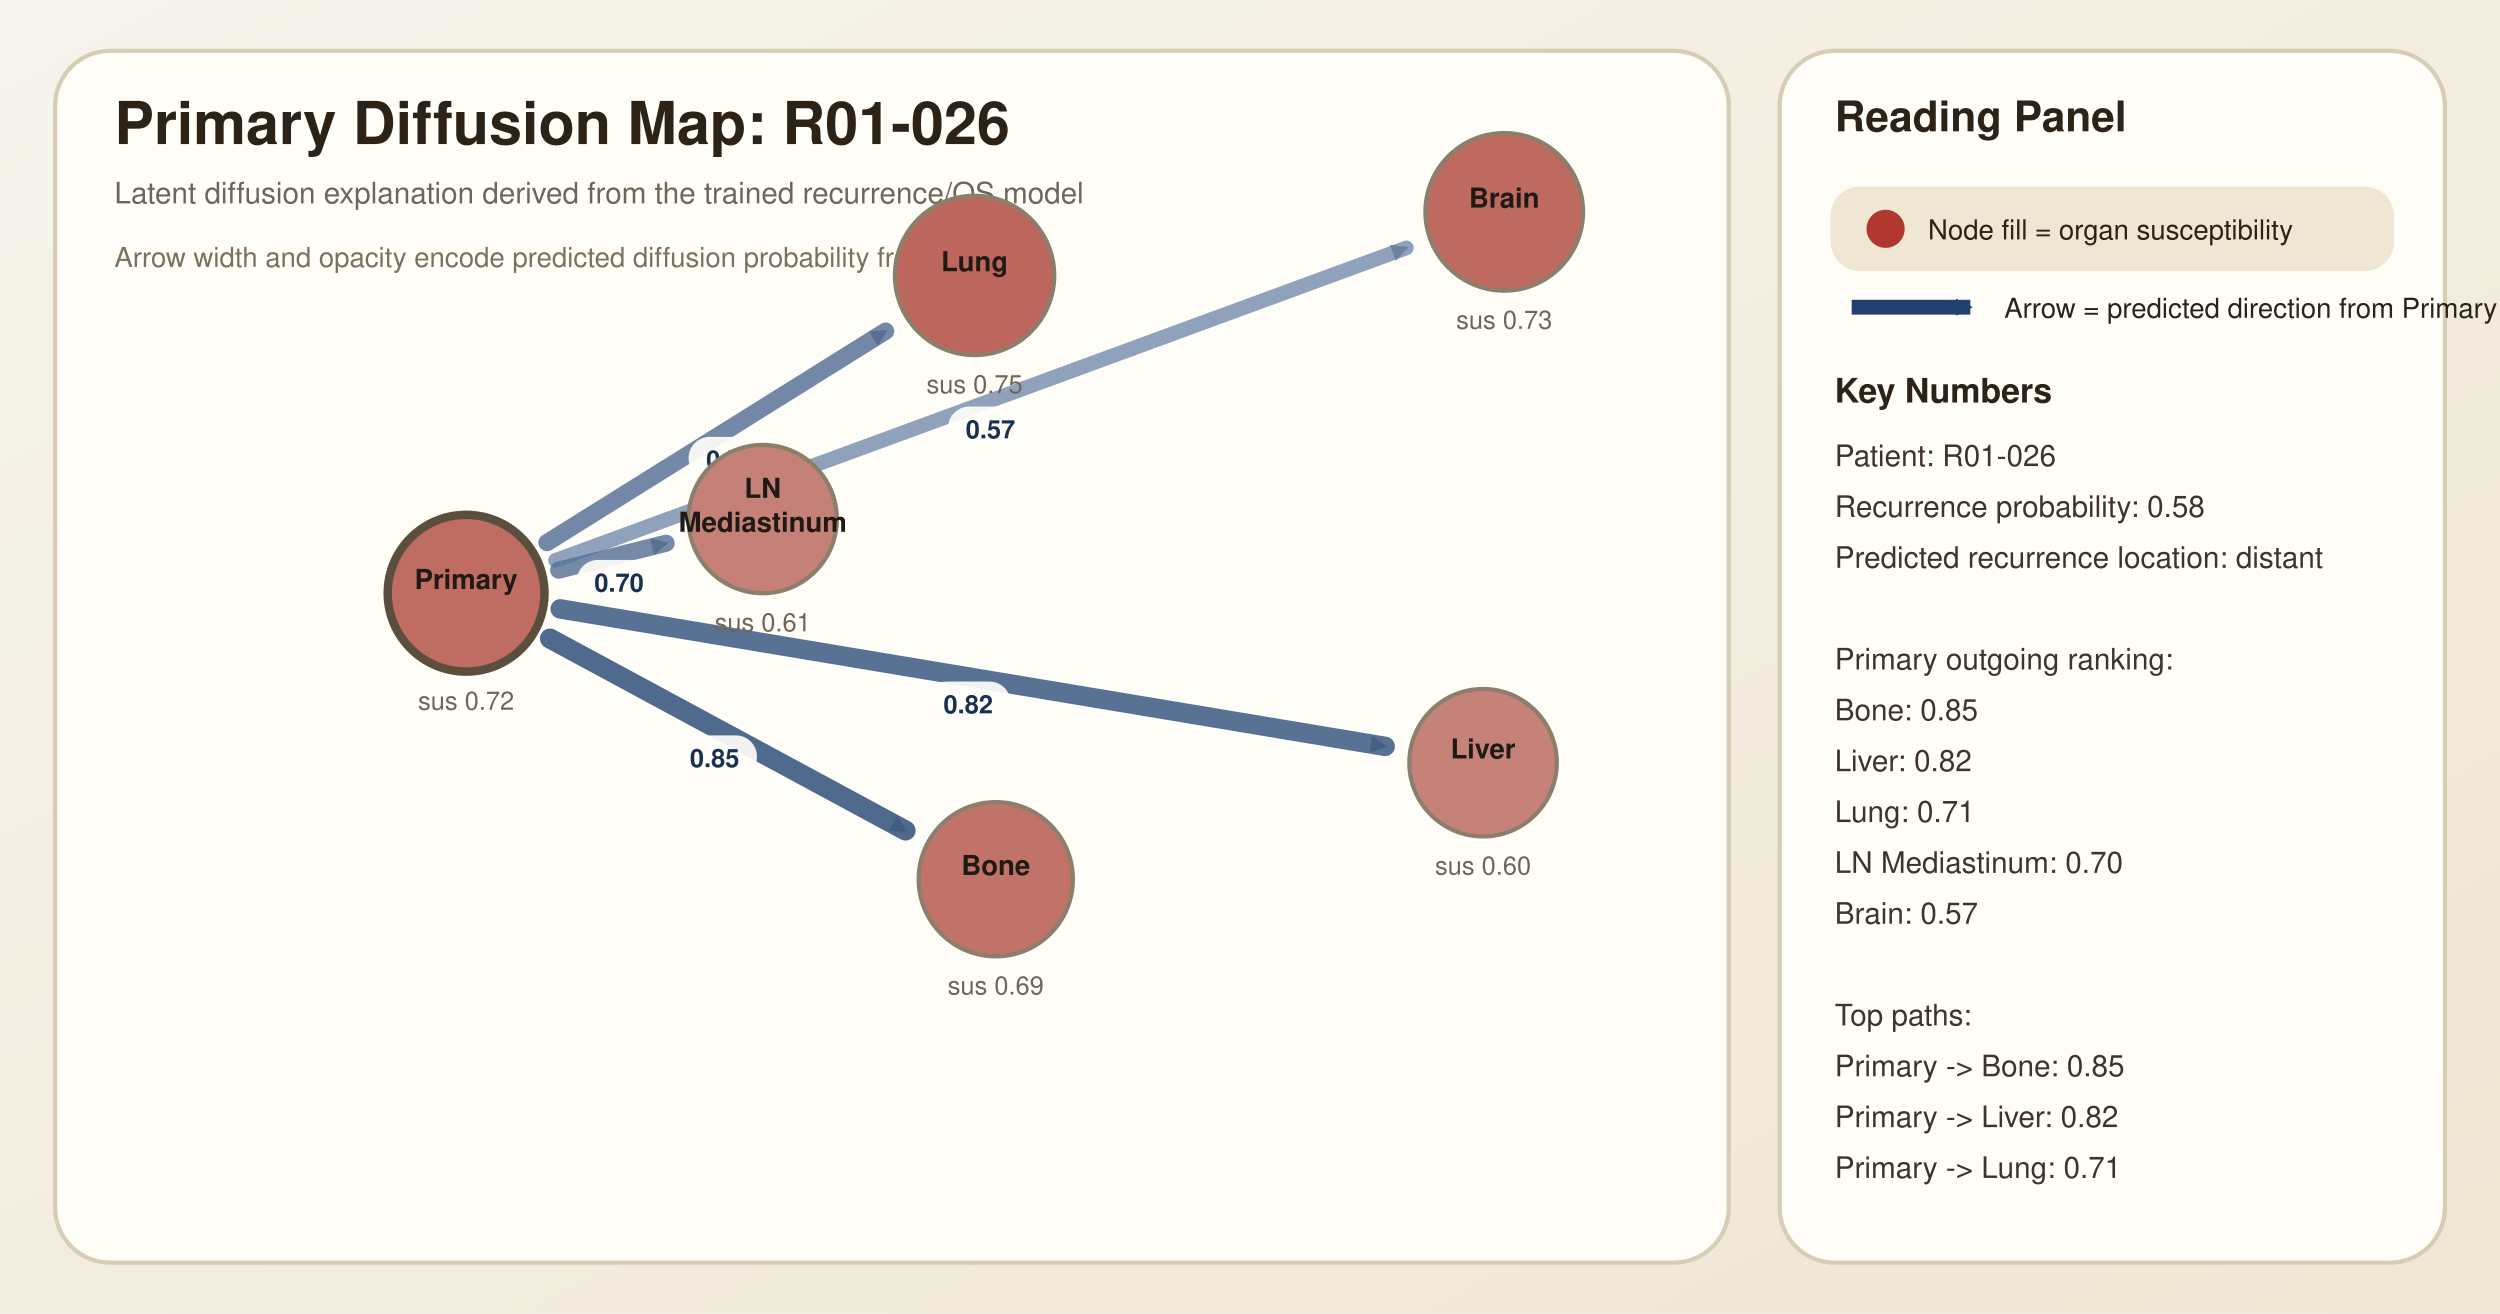
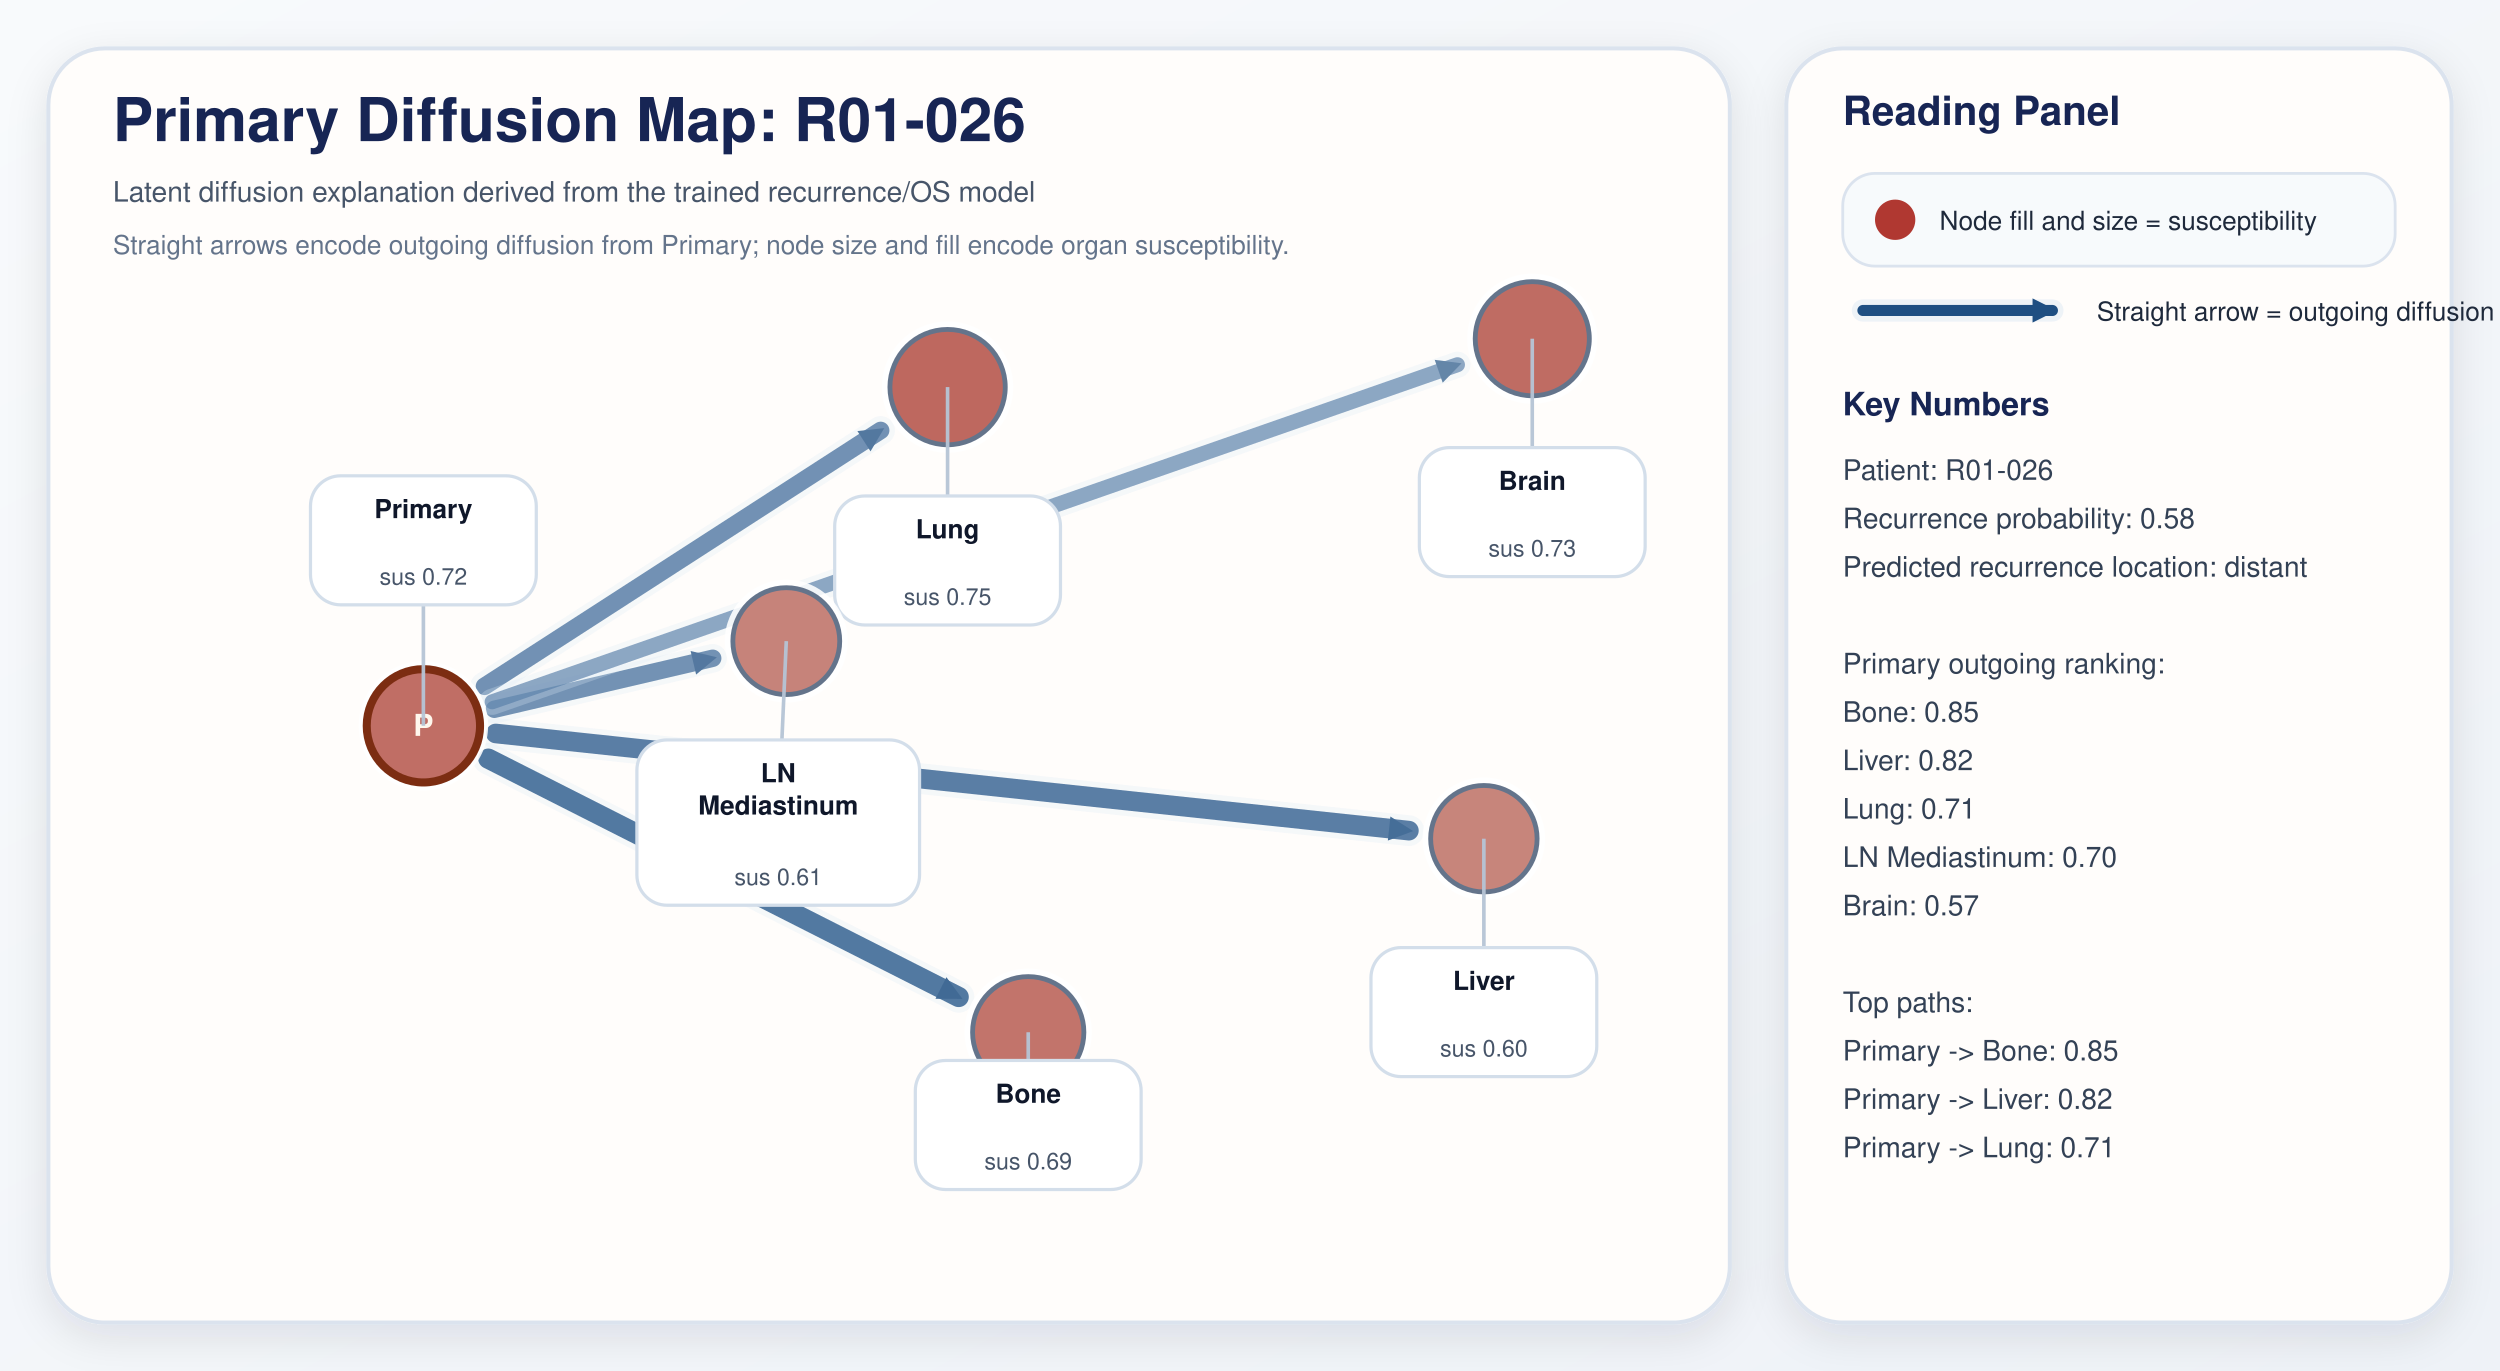
- <svg xmlns="http://www.w3.org/2000/svg" width="1180" height="620" viewBox="0 0 1180 620">
+ <svg xmlns="http://www.w3.org/2000/svg" width="1240" height="680" viewBox="0 0 1240 680">
  <defs>
    <linearGradient id="bg" x1="0%" y1="0%" x2="100%" y2="100%">
-       <stop offset="0%" stop-color="#f6f4ed" />
-       <stop offset="100%" stop-color="#efe6d3" />
+       <stop offset="0%" stop-color="#f8fafc" />
+       <stop offset="100%" stop-color="#eef2f7" />
    </linearGradient>
-     <marker id="arrow" viewBox="0 0 10 10" refX="8.5" refY="5" markerWidth="8" markerHeight="8" markerUnits="userSpaceOnUse" orient="auto-start-reverse">
-       <path d="M 0 0 L 10 5 L 0 10 z" fill="#20406d" />
+     <filter id="softShadow" x="-20%" y="-20%" width="140%" height="140%">
+       <feDropShadow dx="0" dy="6" stdDeviation="10" flood-color="#0f172a" flood-opacity="0.10" />
+     </filter>
+     <marker id="arrow" viewBox="0 0 14 14" refX="11.5" refY="7" markerWidth="12" markerHeight="12" markerUnits="userSpaceOnUse" orient="auto-start-reverse">
+       <path d="M 0 0 L 14 7 L 0 14 z" fill="#1f4f82" />
    </marker>
  </defs>
-   <rect x="0" y="0" width="1180" height="620" fill="url(#bg)" />
-   <rect x="26" y="24" width="790" height="572" rx="26" fill="#fffdf8" stroke="#d7ccb5" stroke-width="2" />
-   <rect x="840" y="24" width="314" height="572" rx="26" fill="#fffdf8" stroke="#d7ccb5" stroke-width="2" />
-   <text x="54" y="68" font-family="Helvetica, Arial, sans-serif" font-size="28" font-weight="700" fill="#2c2318">Primary Diffusion Map: R01-026</text>
-   <text x="54" y="96" font-family="Helvetica, Arial, sans-serif" font-size="14" fill="#6f6558">Latent diffusion explanation derived from the trained recurrence/OS model</text>
-   <text x="54" y="126" font-family="Helvetica, Arial, sans-serif" font-size="13" fill="#7c715f">Arrow width and opacity encode predicted diffusion probability from Primary.</text>
-   <text x="866" y="62" font-family="Helvetica, Arial, sans-serif" font-size="20" font-weight="700" fill="#2c2318">Reading Panel</text>
-   <line x1="259.6" y1="301.4" x2="427.4" y2="392.0" stroke="#32517c" stroke-width="9.48" stroke-linecap="round" opacity="0.854" marker-end="url(#arrow)" />
-   <rect x="317.3" y="347.1" width="40" height="20" rx="10" fill="#fffdf8" opacity="0.92" />
-   <text x="337.3" y="362.1" text-anchor="middle" font-family="Helvetica, Arial, sans-serif" font-size="12" font-weight="700" fill="#183153">0.85</text>
-   <line x1="264.4" y1="287.4" x2="653.8" y2="352.3" stroke="#365580" stroke-width="9.19" stroke-linecap="round" opacity="0.831" marker-end="url(#arrow)" />
-   <rect x="437.0" y="321.7" width="40" height="20" rx="10" fill="#fffdf8" opacity="0.92" />
-   <text x="457.0" y="336.7" text-anchor="middle" font-family="Helvetica, Arial, sans-serif" font-size="12" font-weight="700" fill="#183153">0.82</text>
-   <line x1="258.2" y1="256.1" x2="418.0" y2="156.3" stroke="#44628b" stroke-width="8.16" stroke-linecap="round" opacity="0.749" marker-end="url(#arrow)" />
-   <rect x="325.0" y="206.2" width="40" height="20" rx="10" fill="#fffdf8" opacity="0.92" />
-   <text x="345.0" y="221.2" text-anchor="middle" font-family="Helvetica, Arial, sans-serif" font-size="12" font-weight="700" fill="#183153">0.71</text>
-   <line x1="263.7" y1="269.1" x2="314.4" y2="256.4" stroke="#44638c" stroke-width="8.11" stroke-linecap="round" opacity="0.745" marker-end="url(#arrow)" />
-   <rect x="272.2" y="264.3" width="40" height="20" rx="10" fill="#fffdf8" opacity="0.92" />
-   <text x="292.2" y="279.3" text-anchor="middle" font-family="Helvetica, Arial, sans-serif" font-size="12" font-weight="700" fill="#183153">0.70</text>
-   <line x1="262.2" y1="264.5" x2="663.8" y2="117.0" stroke="#54729a" stroke-width="6.93" stroke-linecap="round" opacity="0.650" marker-end="url(#arrow)" />
-   <rect x="447.5" y="191.9" width="40" height="20" rx="10" fill="#fffdf8" opacity="0.92" />
-   <text x="467.5" y="206.9" text-anchor="middle" font-family="Helvetica, Arial, sans-serif" font-size="12" font-weight="700" fill="#183153">0.57</text>
-   <circle cx="220.0" cy="280.0" r="37.0" fill="#bf6c63" stroke="#5b4e3c" stroke-width="4" />
-   <text x="220.0" y="278.0" text-anchor="middle" font-family="Helvetica, Arial, sans-serif" font-size="13" font-weight="700" fill="#1f1a14">Primary</text>
-   <text x="220.0" y="335.0" text-anchor="middle" font-family="Helvetica, Arial, sans-serif" font-size="12" fill="#6f6558">sus 0.72</text>
-   <circle cx="460.0" cy="130.0" r="37.6" fill="#bd665d" stroke="#8b7f6c" stroke-width="2" />
-   <text x="460.0" y="128.0" text-anchor="middle" font-family="Helvetica, Arial, sans-serif" font-size="13" font-weight="700" fill="#1f1a14">Lung</text>
-   <text x="460.0" y="185.6" text-anchor="middle" font-family="Helvetica, Arial, sans-serif" font-size="12" fill="#6f6558">sus 0.75</text>
-   <circle cx="470.0" cy="415.0" r="36.4" fill="#c17269" stroke="#8b7f6c" stroke-width="2" />
-   <text x="470.0" y="413.0" text-anchor="middle" font-family="Helvetica, Arial, sans-serif" font-size="13" font-weight="700" fill="#1f1a14">Bone</text>
-   <text x="470.0" y="469.4" text-anchor="middle" font-family="Helvetica, Arial, sans-serif" font-size="12" fill="#6f6558">sus 0.69</text>
-   <circle cx="700.0" cy="360.0" r="34.8" fill="#c68279" stroke="#8b7f6c" stroke-width="2" />
-   <text x="700.0" y="358.0" text-anchor="middle" font-family="Helvetica, Arial, sans-serif" font-size="13" font-weight="700" fill="#1f1a14">Liver</text>
-   <text x="700.0" y="412.8" text-anchor="middle" font-family="Helvetica, Arial, sans-serif" font-size="12" fill="#6f6558">sus 0.60</text>
-   <circle cx="360.0" cy="245.0" r="35.0" fill="#c58178" stroke="#8b7f6c" stroke-width="2" />
-   <text x="360.0" y="235.0" text-anchor="middle" font-family="Helvetica, Arial, sans-serif" font-size="13" font-weight="700" fill="#1f1a14">LN</text>
-   <text x="360.0" y="251.0" text-anchor="middle" font-family="Helvetica, Arial, sans-serif" font-size="13" font-weight="700" fill="#1f1a14">Mediastinum</text>
-   <text x="360.0" y="298.0" text-anchor="middle" font-family="Helvetica, Arial, sans-serif" font-size="12" fill="#6f6558">sus 0.61</text>
-   <circle cx="710.0" cy="100.0" r="37.2" fill="#be6a61" stroke="#8b7f6c" stroke-width="2" />
-   <text x="710.0" y="98.0" text-anchor="middle" font-family="Helvetica, Arial, sans-serif" font-size="13" font-weight="700" fill="#1f1a14">Brain</text>
-   <text x="710.0" y="155.2" text-anchor="middle" font-family="Helvetica, Arial, sans-serif" font-size="12" fill="#6f6558">sus 0.73</text>
-   <rect x="864" y="88" width="266" height="40" rx="14" fill="#efe6d3" />
-   <circle cx="890" cy="108" r="9" fill="#b03831" />
-   <text x="910" y="113" font-family="Helvetica, Arial, sans-serif" font-size="13" fill="#2c2318">Node fill = organ susceptibility</text>
-   <line x1="874" y1="145" x2="930" y2="145" stroke="#20406d" stroke-width="7" marker-end="url(#arrow)" />
-   <text x="946" y="150" font-family="Helvetica, Arial, sans-serif" font-size="13" fill="#2c2318">Arrow = predicted direction from Primary</text>
-   <text x="866" y="190" font-family="Helvetica, Arial, sans-serif" font-size="16" font-weight="700" fill="#2c2318">Key Numbers</text>
-   <text x="866" y="220" font-family="Helvetica, Arial, sans-serif" font-size="14" fill="#3e3429">Patient: R01-026</text>
-   <text x="866" y="244" font-family="Helvetica, Arial, sans-serif" font-size="14" fill="#3e3429">Recurrence probability: 0.58</text>
-   <text x="866" y="268" font-family="Helvetica, Arial, sans-serif" font-size="14" fill="#3e3429">Predicted recurrence location: distant</text>
-   <text x="866" y="292" font-family="Helvetica, Arial, sans-serif" font-size="14" fill="#3e3429" />
-   <text x="866" y="316" font-family="Helvetica, Arial, sans-serif" font-size="14" fill="#3e3429">Primary outgoing ranking:</text>
-   <text x="866" y="340" font-family="Helvetica, Arial, sans-serif" font-size="14" fill="#3e3429">Bone: 0.85</text>
-   <text x="866" y="364" font-family="Helvetica, Arial, sans-serif" font-size="14" fill="#3e3429">Liver: 0.82</text>
-   <text x="866" y="388" font-family="Helvetica, Arial, sans-serif" font-size="14" fill="#3e3429">Lung: 0.71</text>
-   <text x="866" y="412" font-family="Helvetica, Arial, sans-serif" font-size="14" fill="#3e3429">LN Mediastinum: 0.70</text>
-   <text x="866" y="436" font-family="Helvetica, Arial, sans-serif" font-size="14" fill="#3e3429">Brain: 0.57</text>
-   <text x="866" y="460" font-family="Helvetica, Arial, sans-serif" font-size="14" fill="#3e3429" />
-   <text x="866" y="484" font-family="Helvetica, Arial, sans-serif" font-size="14" fill="#3e3429">Top paths:</text>
-   <text x="866" y="508" font-family="Helvetica, Arial, sans-serif" font-size="14" fill="#3e3429">Primary -&gt; Bone: 0.85</text>
-   <text x="866" y="532" font-family="Helvetica, Arial, sans-serif" font-size="14" fill="#3e3429">Primary -&gt; Liver: 0.82</text>
-   <text x="866" y="556" font-family="Helvetica, Arial, sans-serif" font-size="14" fill="#3e3429">Primary -&gt; Lung: 0.71</text>
+   <rect x="0" y="0" width="1240" height="680" fill="url(#bg)" />
+   <rect x="24" y="24" width="834" height="632" rx="28" fill="#fffdfb" stroke="#dbe3ee" stroke-width="2" filter="url(#softShadow)" />
+   <rect x="886" y="24" width="330" height="632" rx="28" fill="#fffdfb" stroke="#dbe3ee" stroke-width="2" filter="url(#softShadow)" />
+   <text x="56" y="70" font-family="Helvetica, Arial, sans-serif" font-size="30" font-weight="700" fill="#172554">Primary Diffusion Map: R01-026</text>
+   <text x="56" y="100" font-family="Helvetica, Arial, sans-serif" font-size="14" fill="#475569">Latent diffusion explanation derived from the trained recurrence/OS model</text>
+   <text x="56" y="126" font-family="Helvetica, Arial, sans-serif" font-size="13" fill="#64748b">Straight arrows encode outgoing diffusion from Primary; node size and fill encode organ susceptibility.</text>
+   <text x="914" y="62" font-family="Helvetica, Arial, sans-serif" font-size="20" font-weight="700" fill="#172554">Reading Panel</text>
+   <line x1="242.2" y1="376.3" x2="475.5" y2="494.5" stroke="#dbe9f5" stroke-width="15.55" stroke-linecap="round" opacity="0.28" />
+   <line x1="242.2" y1="376.3" x2="475.5" y2="494.5" stroke="#336090" stroke-width="10.05" stroke-linecap="round" opacity="0.838" marker-end="url(#arrow)" />
+   <line x1="245.9" y1="363.8" x2="698.8" y2="412.0" stroke="#dbe9f5" stroke-width="15.25" stroke-linecap="round" opacity="0.28" />
+   <line x1="245.9" y1="363.8" x2="698.8" y2="412.0" stroke="#386393" stroke-width="9.75" stroke-linecap="round" opacity="0.820" marker-end="url(#arrow)" />
+   <line x1="240.3" y1="340.4" x2="436.8" y2="213.5" stroke="#dbe9f5" stroke-width="14.20" stroke-linecap="round" opacity="0.28" />
+   <line x1="240.3" y1="340.4" x2="436.8" y2="213.5" stroke="#47709d" stroke-width="8.70" stroke-linecap="round" opacity="0.756" marker-end="url(#arrow)" />
+   <line x1="245.2" y1="351.8" x2="353.5" y2="326.5" stroke="#dbe9f5" stroke-width="14.15" stroke-linecap="round" opacity="0.28" />
+   <line x1="245.2" y1="351.8" x2="353.5" y2="326.5" stroke="#48719d" stroke-width="8.65" stroke-linecap="round" opacity="0.753" marker-end="url(#arrow)" />
+   <line x1="244.1" y1="348.1" x2="722.9" y2="180.9" stroke="#dbe9f5" stroke-width="12.94" stroke-linecap="round" opacity="0.28" />
+   <line x1="244.1" y1="348.1" x2="722.9" y2="180.9" stroke="#5a80aa" stroke-width="7.44" stroke-linecap="round" opacity="0.679" marker-end="url(#arrow)" />
+   <circle cx="210.0" cy="360.0" r="32.1" fill="#ffffff" opacity="0.88" />
+   <circle cx="210.0" cy="360.0" r="28.1" fill="#c06e65" stroke="#7c2d12" stroke-width="4" />
+   <text x="210.0" y="365.0" text-anchor="middle" font-family="Helvetica, Arial, sans-serif" font-size="15" font-weight="800" fill="#fff7ed">P</text>
+   <line x1="210.0" y1="360.0" x2="210.0" y2="268.0" stroke="#b6c4d5" stroke-width="1.8" opacity="0.95" />
+   <rect x="154.0" y="236.0" width="112.0" height="64.0" rx="15" fill="#ffffff" stroke="#d3deea" stroke-width="1.6" />
+   <text x="210.0" y="257.0" text-anchor="middle" font-family="Helvetica, Arial, sans-serif" font-size="13" font-weight="700" fill="#0f172a">Primary</text>
+   <text x="210.0" y="290.0" text-anchor="middle" font-family="Helvetica, Arial, sans-serif" font-size="11.5" fill="#475569">sus 0.72</text>
+   <circle cx="470.0" cy="192.0" r="32.6" fill="#ffffff" opacity="0.88" />
+   <circle cx="470.0" cy="192.0" r="28.6" fill="#be685f" stroke="#64748b" stroke-width="2.4" />
+   <line x1="470.0" y1="192.0" x2="470.0" y2="278.0" stroke="#b6c4d5" stroke-width="1.8" opacity="0.95" />
+   <rect x="414.0" y="246.0" width="112.0" height="64.0" rx="15" fill="#ffffff" stroke="#d3deea" stroke-width="1.6" />
+   <text x="470.0" y="267.0" text-anchor="middle" font-family="Helvetica, Arial, sans-serif" font-size="13" font-weight="700" fill="#0f172a">Lung</text>
+   <text x="470.0" y="300.0" text-anchor="middle" font-family="Helvetica, Arial, sans-serif" font-size="11.5" fill="#475569">sus 0.75</text>
+   <circle cx="510.0" cy="512.0" r="31.6" fill="#ffffff" opacity="0.88" />
+   <circle cx="510.0" cy="512.0" r="27.6" fill="#c2746b" stroke="#64748b" stroke-width="2.4" />
+   <line x1="510.0" y1="512.0" x2="510.0" y2="558.0" stroke="#b6c4d5" stroke-width="1.8" opacity="0.95" />
+   <rect x="454.0" y="526.0" width="112.0" height="64.0" rx="15" fill="#ffffff" stroke="#d3deea" stroke-width="1.6" />
+   <text x="510.0" y="547.0" text-anchor="middle" font-family="Helvetica, Arial, sans-serif" font-size="13" font-weight="700" fill="#0f172a">Bone</text>
+   <text x="510.0" y="580.0" text-anchor="middle" font-family="Helvetica, Arial, sans-serif" font-size="11.5" fill="#475569">sus 0.69</text>
+   <circle cx="736.0" cy="416.0" r="30.4" fill="#ffffff" opacity="0.88" />
+   <circle cx="736.0" cy="416.0" r="26.4" fill="#c7857b" stroke="#64748b" stroke-width="2.4" />
+   <line x1="736.0" y1="416.0" x2="736.0" y2="502.0" stroke="#b6c4d5" stroke-width="1.8" opacity="0.95" />
+   <rect x="680.0" y="470.0" width="112.0" height="64.0" rx="15" fill="#ffffff" stroke="#d3deea" stroke-width="1.6" />
+   <text x="736.0" y="491.0" text-anchor="middle" font-family="Helvetica, Arial, sans-serif" font-size="13" font-weight="700" fill="#0f172a">Liver</text>
+   <text x="736.0" y="524.0" text-anchor="middle" font-family="Helvetica, Arial, sans-serif" font-size="11.5" fill="#475569">sus 0.60</text>
+   <circle cx="390.0" cy="318.0" r="30.5" fill="#ffffff" opacity="0.88" />
+   <circle cx="390.0" cy="318.0" r="26.5" fill="#c6837a" stroke="#64748b" stroke-width="2.4" />
+   <line x1="390.0" y1="318.0" x2="386.0" y2="408.0" stroke="#b6c4d5" stroke-width="1.8" opacity="0.95" />
+   <rect x="315.9" y="367.0" width="140.2" height="82.0" rx="15" fill="#ffffff" stroke="#d3deea" stroke-width="1.6" />
+   <text x="386.0" y="388.0" text-anchor="middle" font-family="Helvetica, Arial, sans-serif" font-size="13" font-weight="700" fill="#0f172a">LN</text>
+   <text x="386.0" y="404.0" text-anchor="middle" font-family="Helvetica, Arial, sans-serif" font-size="13" font-weight="700" fill="#0f172a">Mediastinum</text>
+   <text x="386.0" y="439.0" text-anchor="middle" font-family="Helvetica, Arial, sans-serif" font-size="11.5" fill="#475569">sus 0.61</text>
+   <circle cx="760.0" cy="168.0" r="32.3" fill="#ffffff" opacity="0.88" />
+   <circle cx="760.0" cy="168.0" r="28.3" fill="#bf6c63" stroke="#64748b" stroke-width="2.4" />
+   <line x1="760.0" y1="168.0" x2="760.0" y2="254.0" stroke="#b6c4d5" stroke-width="1.8" opacity="0.95" />
+   <rect x="704.0" y="222.0" width="112.0" height="64.0" rx="15" fill="#ffffff" stroke="#d3deea" stroke-width="1.6" />
+   <text x="760.0" y="243.0" text-anchor="middle" font-family="Helvetica, Arial, sans-serif" font-size="13" font-weight="700" fill="#0f172a">Brain</text>
+   <text x="760.0" y="276.0" text-anchor="middle" font-family="Helvetica, Arial, sans-serif" font-size="11.5" fill="#475569">sus 0.73</text>
+   <rect x="914" y="86" width="274" height="46" rx="16" fill="#f7fafc" stroke="#dbe3ee" stroke-width="1.4" />
+   <circle cx="940" cy="109" r="10" fill="#b03831" />
+   <text x="962" y="114" font-family="Helvetica, Arial, sans-serif" font-size="13" fill="#1e293b">Node fill and size = susceptibility</text>
+   <line x1="924" y1="154" x2="1018" y2="154" stroke="#c7daee" stroke-width="11" stroke-linecap="round" opacity="0.30" />
+   <line x1="924" y1="154" x2="1018" y2="154" stroke="#1f4f82" stroke-width="5.5" stroke-linecap="round" marker-end="url(#arrow)" />
+   <text x="1040" y="159" font-family="Helvetica, Arial, sans-serif" font-size="13" fill="#1e293b">Straight arrow = outgoing diffusion</text>
+   <text x="914" y="206" font-family="Helvetica, Arial, sans-serif" font-size="16" font-weight="700" fill="#172554">Key Numbers</text>
+   <text x="914" y="238" font-family="Helvetica, Arial, sans-serif" font-size="14" fill="#334155">Patient: R01-026</text>
+   <text x="914" y="262" font-family="Helvetica, Arial, sans-serif" font-size="14" fill="#334155">Recurrence probability: 0.58</text>
+   <text x="914" y="286" font-family="Helvetica, Arial, sans-serif" font-size="14" fill="#334155">Predicted recurrence location: distant</text>
+   <text x="914" y="310" font-family="Helvetica, Arial, sans-serif" font-size="14" fill="#334155" />
+   <text x="914" y="334" font-family="Helvetica, Arial, sans-serif" font-size="14" fill="#334155">Primary outgoing ranking:</text>
+   <text x="914" y="358" font-family="Helvetica, Arial, sans-serif" font-size="14" fill="#334155">Bone: 0.85</text>
+   <text x="914" y="382" font-family="Helvetica, Arial, sans-serif" font-size="14" fill="#334155">Liver: 0.82</text>
+   <text x="914" y="406" font-family="Helvetica, Arial, sans-serif" font-size="14" fill="#334155">Lung: 0.71</text>
+   <text x="914" y="430" font-family="Helvetica, Arial, sans-serif" font-size="14" fill="#334155">LN Mediastinum: 0.70</text>
+   <text x="914" y="454" font-family="Helvetica, Arial, sans-serif" font-size="14" fill="#334155">Brain: 0.57</text>
+   <text x="914" y="478" font-family="Helvetica, Arial, sans-serif" font-size="14" fill="#334155" />
+   <text x="914" y="502" font-family="Helvetica, Arial, sans-serif" font-size="14" fill="#334155">Top paths:</text>
+   <text x="914" y="526" font-family="Helvetica, Arial, sans-serif" font-size="14" fill="#334155">Primary -&gt; Bone: 0.85</text>
+   <text x="914" y="550" font-family="Helvetica, Arial, sans-serif" font-size="14" fill="#334155">Primary -&gt; Liver: 0.82</text>
+   <text x="914" y="574" font-family="Helvetica, Arial, sans-serif" font-size="14" fill="#334155">Primary -&gt; Lung: 0.71</text>
</svg>
